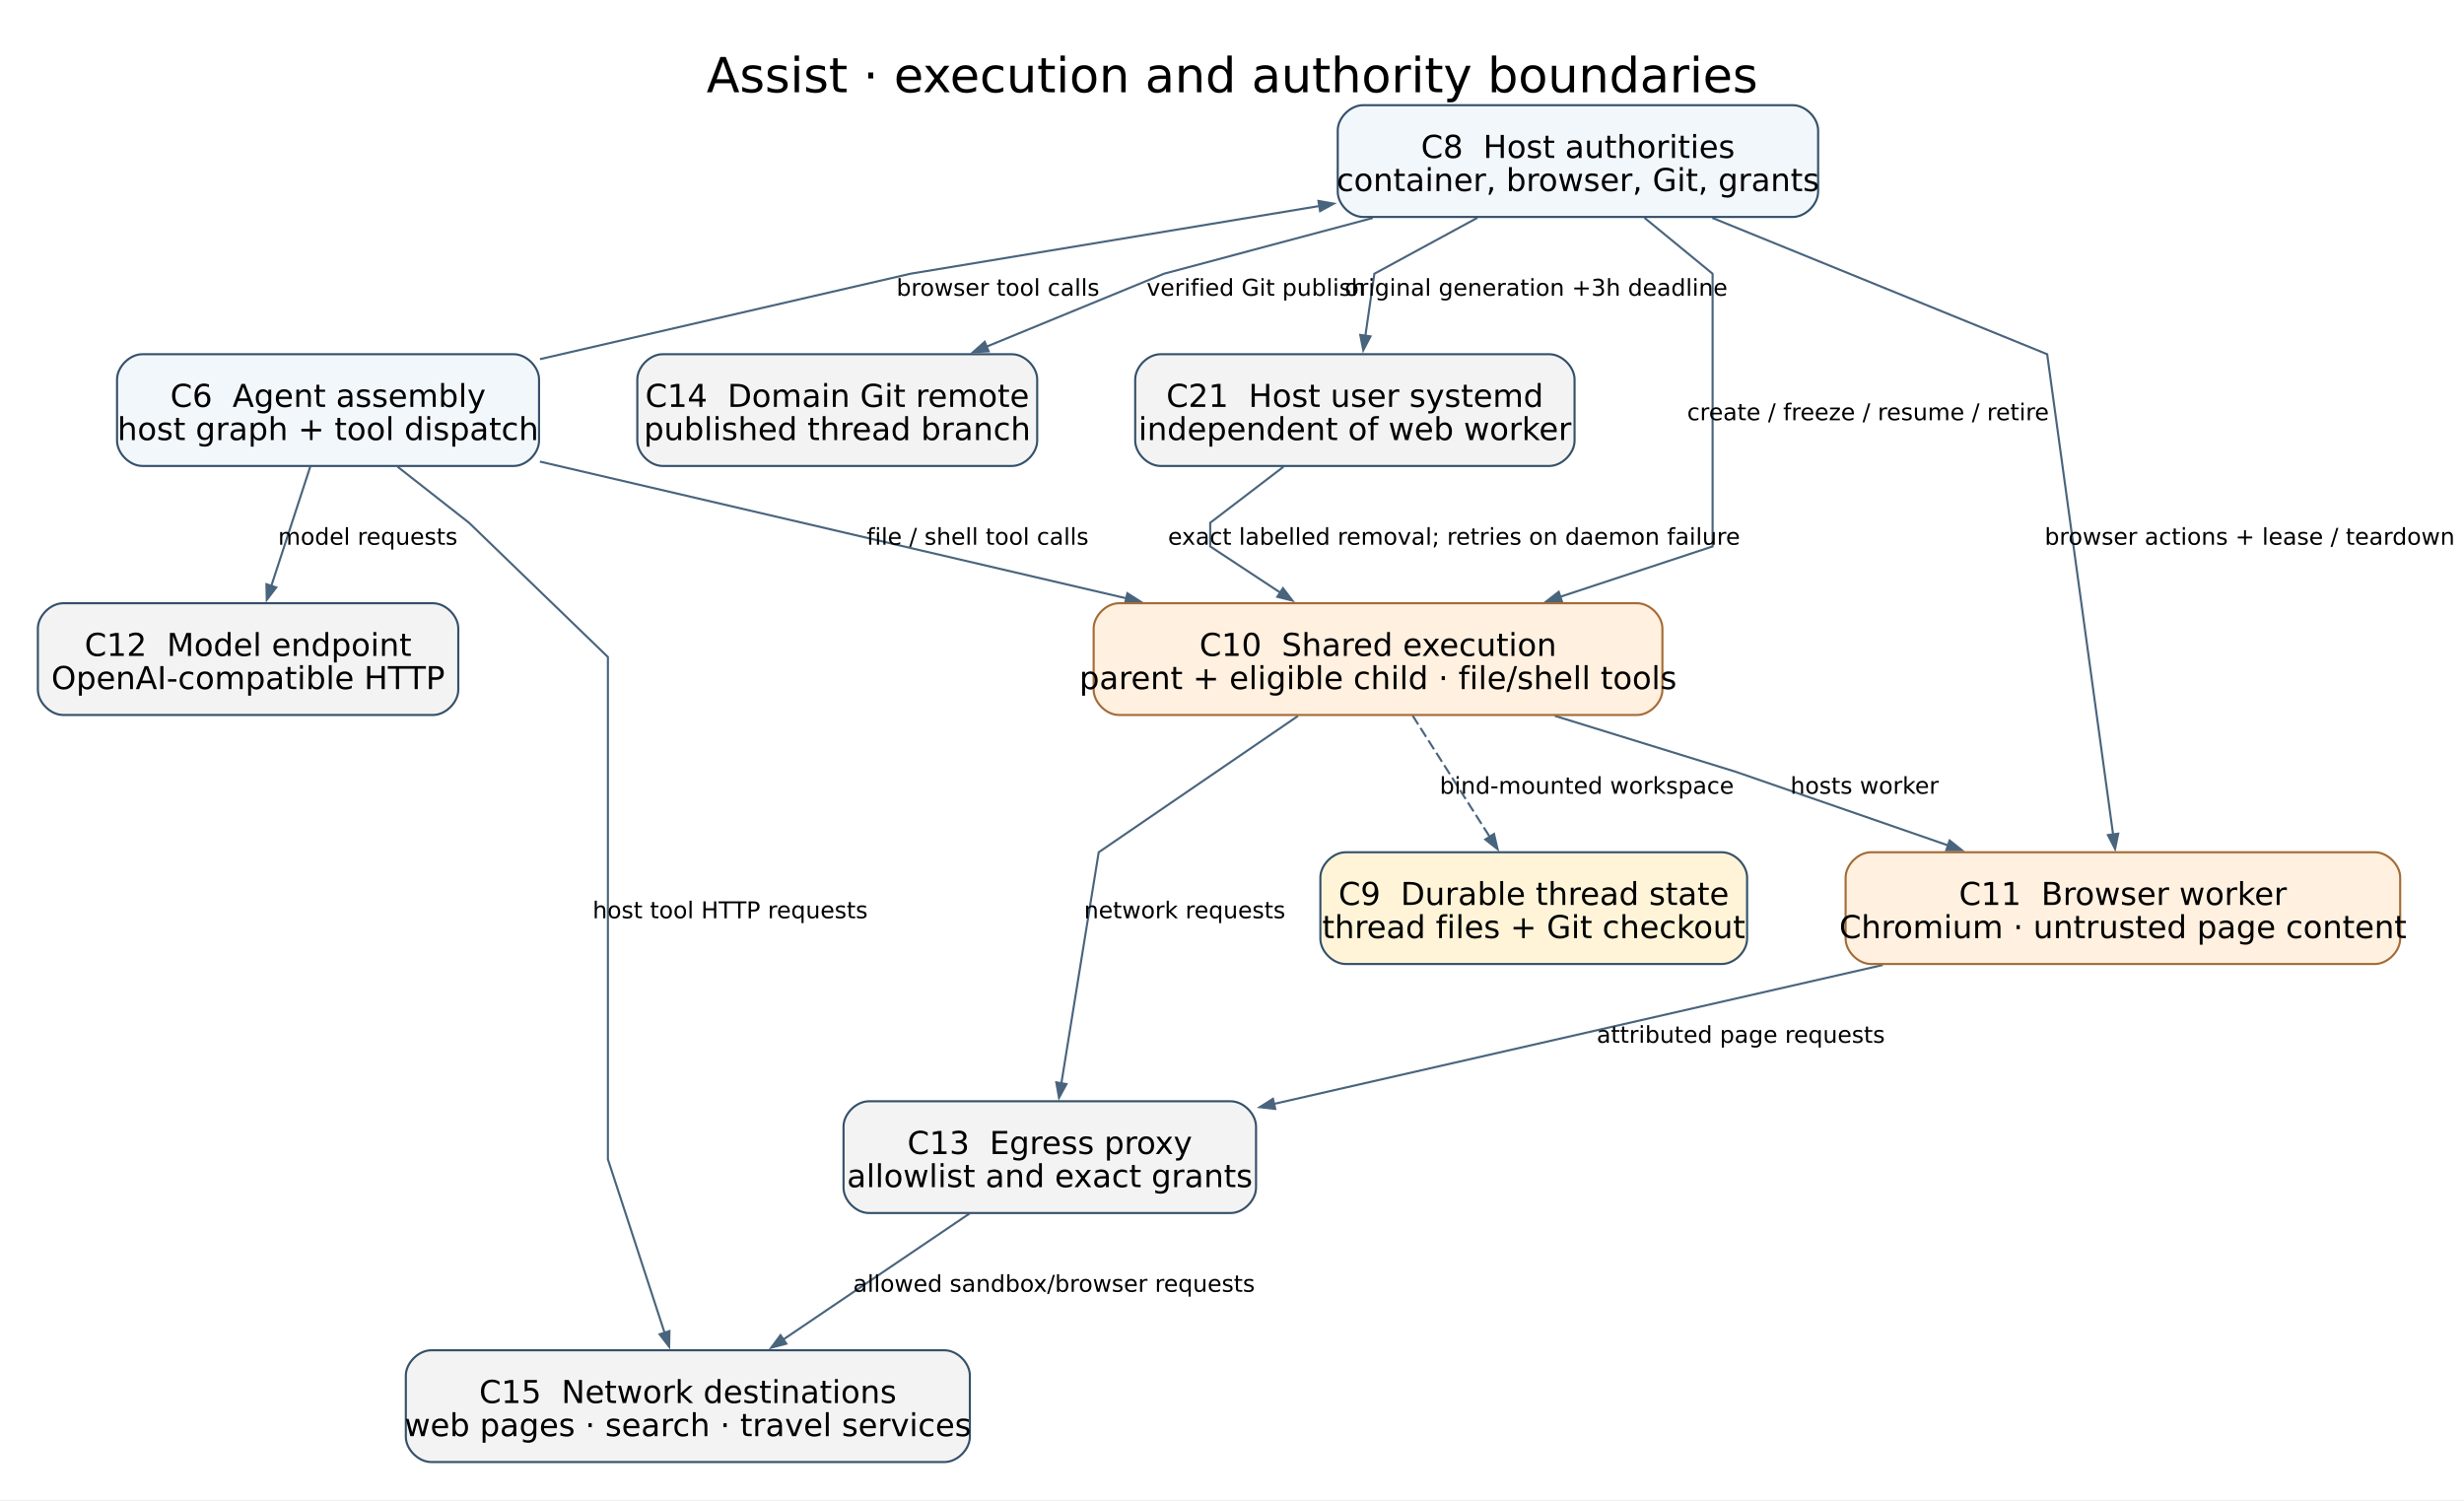
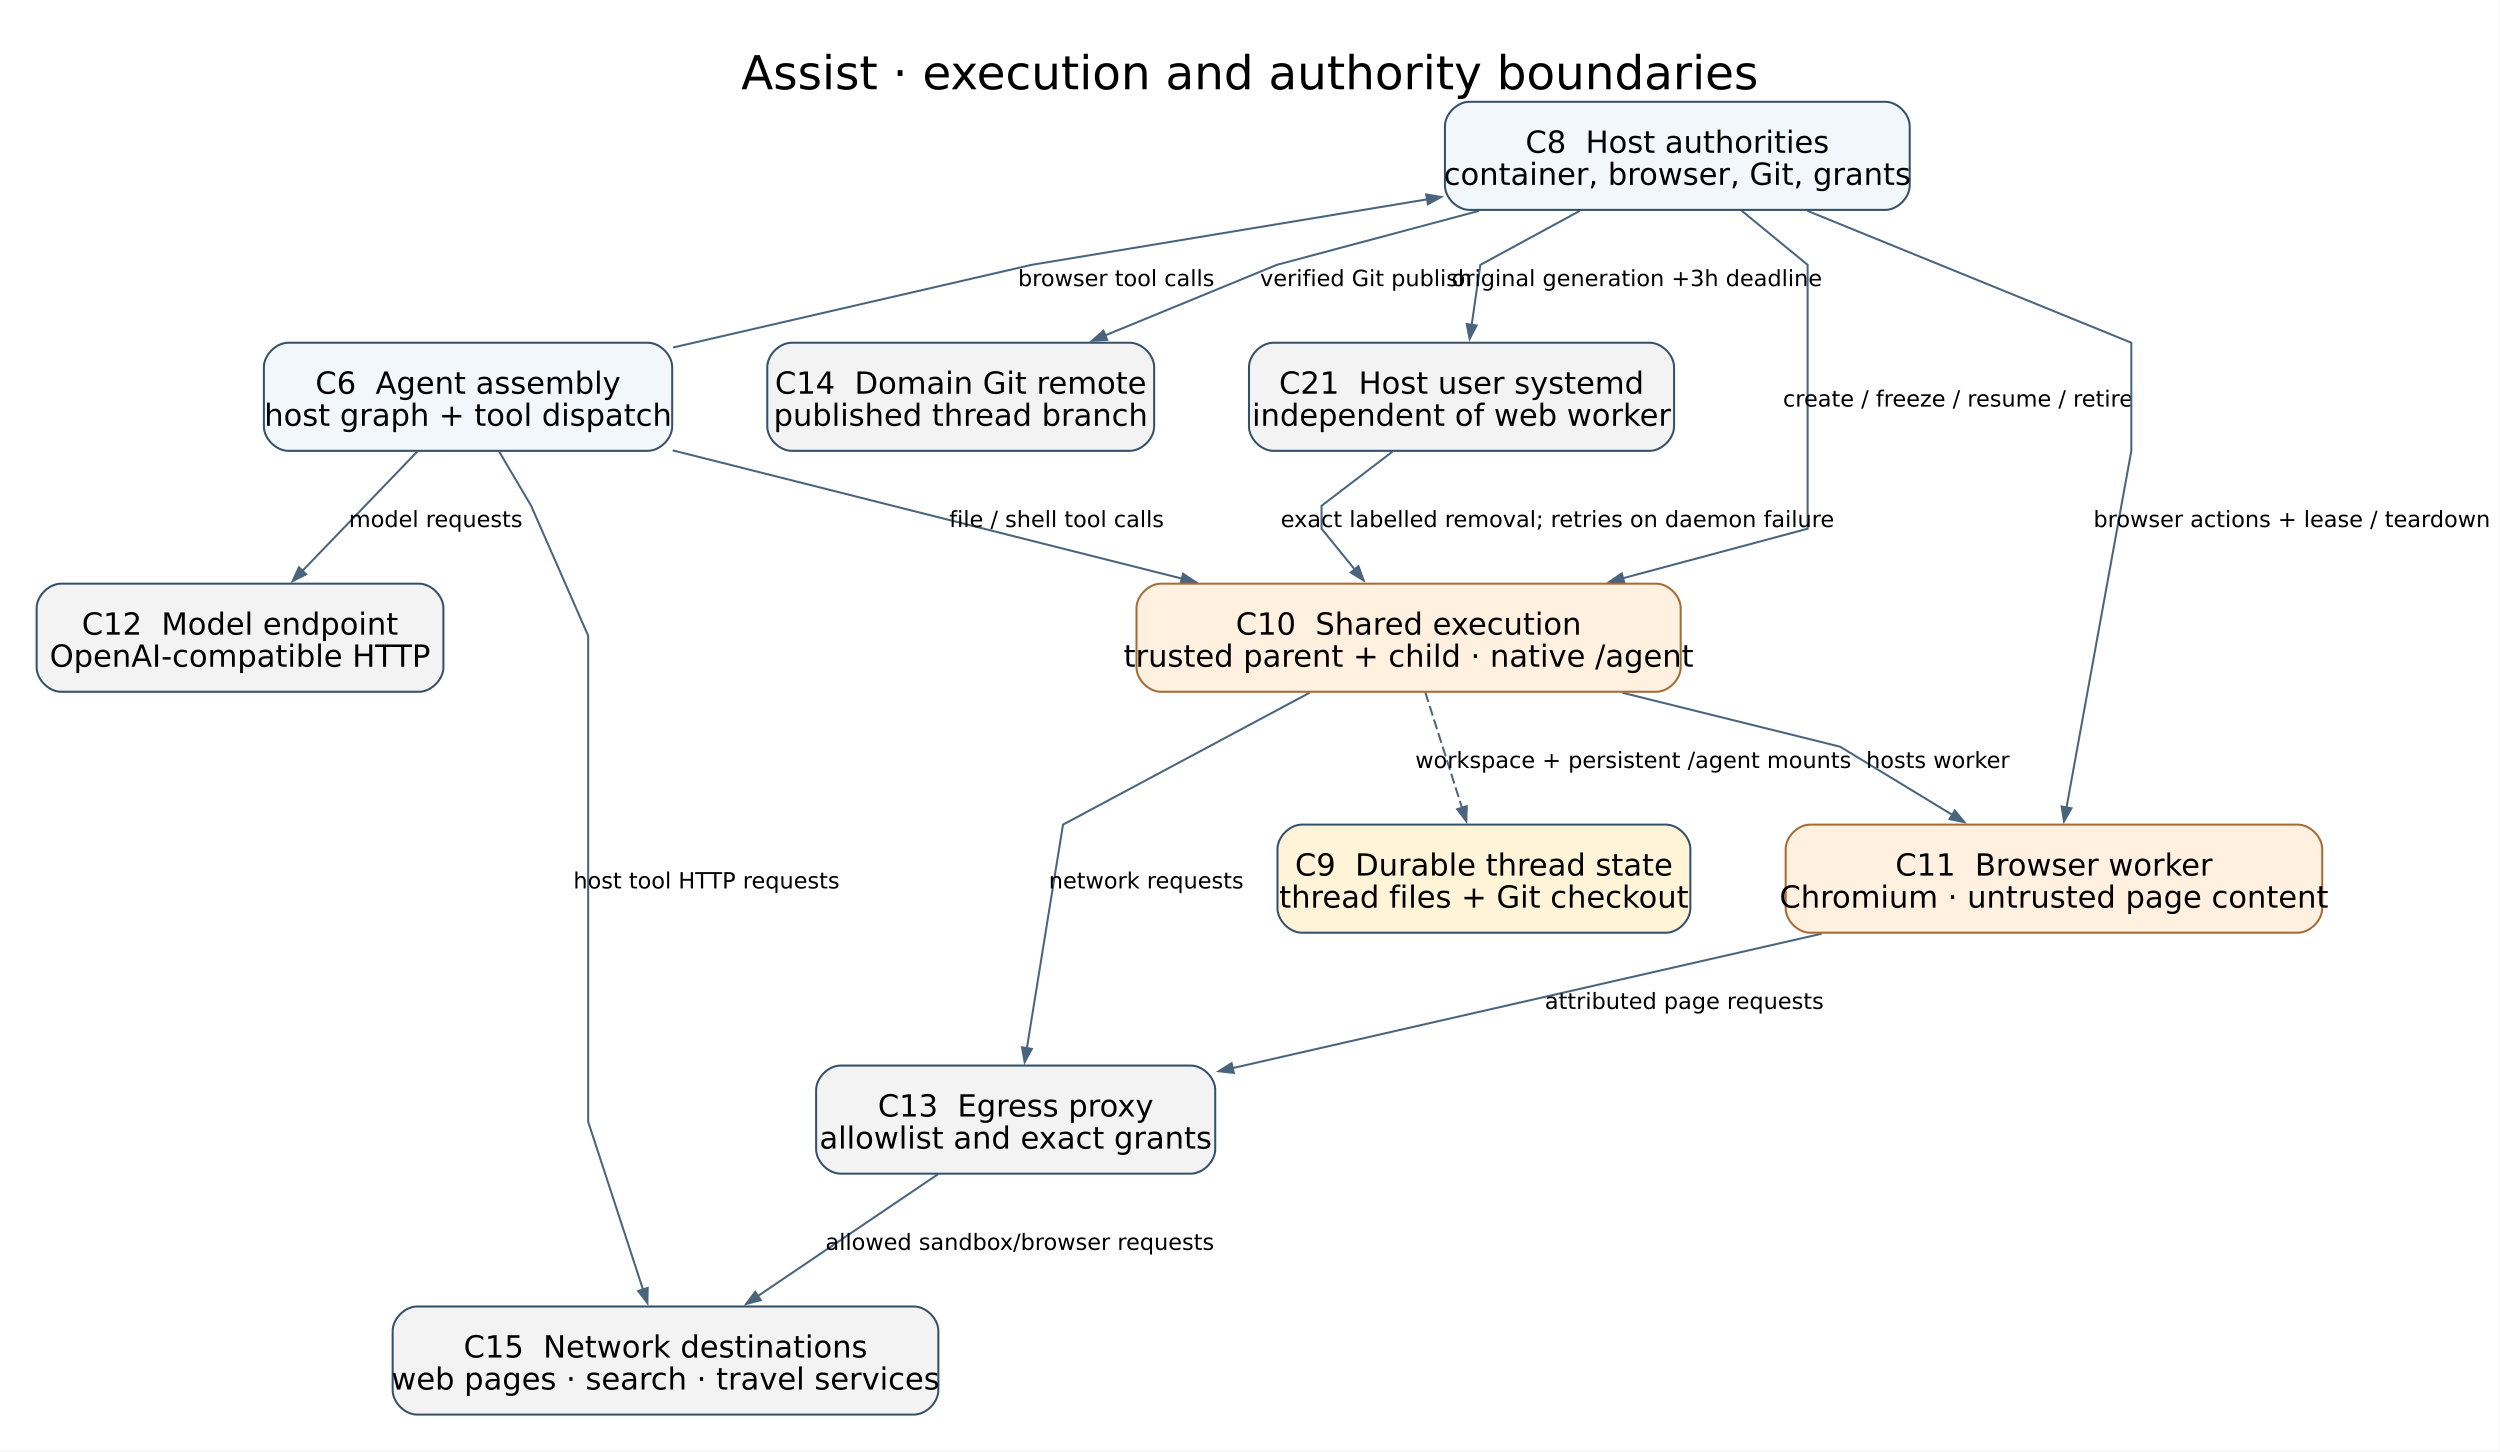
- <svg xmlns="http://www.w3.org/2000/svg" width="1171pt" height="713pt" viewBox="0.00 0.00 1171.00 713.00">
+ <svg xmlns="http://www.w3.org/2000/svg" width="1228pt" height="713pt" viewBox="0.00 0.00 1228.00 713.00">
  <g id="graph0" class="graph" transform="scale(1 1) rotate(0) translate(18 694.85)">
-     <polygon fill="white" stroke="none" points="-18,18 -18,-694.85 1153.17,-694.85 1153.17,18 -18,18" />
-     <text xml:space="preserve" text-anchor="middle" x="567.59" y="-651" font-family="DejaVu Sans" font-size="23.00">Assist · execution and authority boundaries</text>
+     <polygon fill="white" stroke="none" points="-18,18 -18,-694.85 1209.76,-694.85 1209.76,18 -18,18" />
+     <text xml:space="preserve" text-anchor="middle" x="595.88" y="-651" font-family="DejaVu Sans" font-size="23.00">Assist · execution and authority boundaries</text>
    <g id="edge2" class="edge">
-       <path fill="none" stroke="#49647d" d="M238.6,-524.16C317.73,-542.41 414.65,-564.75 414.65,-564.75 414.65,-564.75 519.82,-582.17 609.06,-596.95" />
-       <polygon fill="#49647d" stroke="#49647d" points="608.57,-599.35 615.87,-598.08 609.37,-594.52 608.57,-599.35" />
-       <text xml:space="preserve" text-anchor="middle" x="456.27" y="-554.3" font-family="DejaVu Sans" font-size="11.00">browser tool calls</text>
+       <path fill="none" stroke="#49647d" d="M312.6,-524.16C391.73,-542.41 488.65,-564.75 488.65,-564.75 488.65,-564.75 593.82,-582.17 683.06,-596.95" />
+       <polygon fill="#49647d" stroke="#49647d" points="682.57,-599.35 689.87,-598.08 683.37,-594.52 682.57,-599.35" />
+       <text xml:space="preserve" text-anchor="middle" x="530.27" y="-554.3" font-family="DejaVu Sans" font-size="11.00">browser tool calls</text>
    </g>
    <g id="edge1" class="edge">
-       <path fill="none" stroke="#49647d" d="M238.58,-475.47C319.11,-456.7 432.24,-430.32 517.37,-410.47" />
-       <polygon fill="#49647d" stroke="#49647d" points="517.78,-412.89 524.04,-408.91 516.67,-408.12 517.78,-412.89" />
-       <text xml:space="preserve" text-anchor="middle" x="446.61" y="-435.95" font-family="DejaVu Sans" font-size="11.00">file / shell tool calls</text>
+       <path fill="none" stroke="#49647d" d="M312.43,-473.63C386.19,-455.06 486.36,-429.83 562.55,-410.64" />
+       <polygon fill="#49647d" stroke="#49647d" points="563.12,-413.03 569.31,-408.94 561.92,-408.27 563.12,-413.03" />
+       <text xml:space="preserve" text-anchor="middle" x="501" y="-435.95" font-family="DejaVu Sans" font-size="11.00">file / shell tool calls</text>
    </g>
    <g id="edge3" class="edge">
-       <path fill="none" stroke="#49647d" d="M129.47,-473.13C124.01,-456.41 116.84,-434.46 110.93,-416.36" />
-       <polygon fill="#49647d" stroke="#49647d" points="113.28,-415.68 108.78,-409.79 108.62,-417.2 113.28,-415.68" />
-       <text xml:space="preserve" text-anchor="middle" x="156.79" y="-435.95" font-family="DejaVu Sans" font-size="11.00">model requests</text>
+       <path fill="none" stroke="#49647d" d="M187.04,-473.13C170.37,-455.81 148.29,-432.87 130.53,-414.42" />
+       <polygon fill="#49647d" stroke="#49647d" points="132.36,-412.78 125.74,-409.44 128.83,-416.18 132.36,-412.78" />
+       <text xml:space="preserve" text-anchor="middle" x="196.01" y="-435.95" font-family="DejaVu Sans" font-size="11.00">model requests</text>
    </g>
    <g id="edge4" class="edge">
-       <path fill="none" stroke="#49647d" d="M171.01,-472.98C187.89,-459.74 204.9,-446.4 204.9,-446.4 204.9,-446.4 270.9,-382.6 270.9,-382.6 270.9,-382.6 270.9,-382.6 270.9,-143.9 270.9,-143.9 286.65,-95.69 297.87,-61.34" />
+       <path fill="none" stroke="#49647d" d="M227.22,-472.98C235.03,-459.74 242.9,-446.4 242.9,-446.4 242.9,-446.4 270.9,-382.6 270.9,-382.6 270.9,-382.6 270.9,-382.6 270.9,-143.9 270.9,-143.9 286.65,-95.69 297.87,-61.34" />
      <polygon fill="#49647d" stroke="#49647d" points="300.15,-62.23 300,-54.81 295.49,-60.7 300.15,-62.23" />
      <text xml:space="preserve" text-anchor="middle" x="329.02" y="-258.43" font-family="DejaVu Sans" font-size="11.00">host tool HTTP requests</text>
    </g>
    <g id="edge5" class="edge">
-       <path fill="none" stroke="#49647d" d="M763.53,-591.33C779.65,-578.09 795.9,-564.75 795.9,-564.75 795.9,-564.75 795.9,-435.15 795.9,-435.15 795.9,-435.15 760.71,-423.52 723.44,-411.2" />
-       <polygon fill="#49647d" stroke="#49647d" points="724.32,-408.91 716.91,-409.04 722.78,-413.57 724.32,-408.91" />
-       <text xml:space="preserve" text-anchor="middle" x="869.77" y="-495.13" font-family="DejaVu Sans" font-size="11.00">create / freeze / resume / retire</text>
+       <path fill="none" stroke="#49647d" d="M837.53,-591.33C853.65,-578.09 869.9,-564.75 869.9,-564.75 869.9,-564.75 869.9,-435.15 869.9,-435.15 869.9,-435.15 825.6,-423.27 779.12,-410.81" />
+       <polygon fill="#49647d" stroke="#49647d" points="779.9,-408.48 772.5,-409.04 778.63,-413.22 779.9,-408.48" />
+       <text xml:space="preserve" text-anchor="middle" x="943.77" y="-495.13" font-family="DejaVu Sans" font-size="11.00">create / freeze / resume / retire</text>
    </g>
    <g id="edge8" class="edge">
-       <path fill="none" stroke="#49647d" d="M795.8,-591.28C861.7,-564.45 954.9,-526.5 954.9,-526.5 954.9,-526.5 976.53,-368.93 986.26,-298.07" />
-       <polygon fill="#49647d" stroke="#49647d" points="988.65,-298.64 987.18,-291.37 983.8,-297.97 988.65,-298.64" />
-       <text xml:space="preserve" text-anchor="middle" x="1051.17" y="-435.95" font-family="DejaVu Sans" font-size="11.00">browser actions + lease / teardown</text>
+       <path fill="none" stroke="#49647d" d="M869.8,-591.28C935.7,-564.45 1028.9,-526.5 1028.9,-526.5 1028.9,-526.5 1028.9,-473.4 1028.9,-473.4 1028.9,-473.4 1007.83,-357.43 997.07,-298.2" />
+       <polygon fill="#49647d" stroke="#49647d" points="999.49,-297.83 995.83,-291.39 994.67,-298.71 999.49,-297.83" />
+       <text xml:space="preserve" text-anchor="middle" x="1107.76" y="-435.95" font-family="DejaVu Sans" font-size="11.00">browser actions + lease / teardown</text>
    </g>
    <g id="edge9" class="edge">
-       <path fill="none" stroke="#49647d" d="M634.39,-591.26C584.92,-578.04 535.15,-564.75 535.15,-564.75 535.15,-564.75 491.8,-546.93 450.91,-530.13" />
-       <polygon fill="#49647d" stroke="#49647d" points="451.85,-527.87 444.45,-527.48 449.99,-532.4 451.85,-527.87" />
-       <text xml:space="preserve" text-anchor="middle" x="579.02" y="-554.3" font-family="DejaVu Sans" font-size="11.00">verified Git publish</text>
+       <path fill="none" stroke="#49647d" d="M708.39,-591.26C658.92,-578.04 609.15,-564.75 609.15,-564.75 609.15,-564.75 565.8,-546.93 524.91,-530.13" />
+       <polygon fill="#49647d" stroke="#49647d" points="525.85,-527.87 518.45,-527.48 523.99,-532.4 525.85,-527.87" />
+       <text xml:space="preserve" text-anchor="middle" x="653.02" y="-554.3" font-family="DejaVu Sans" font-size="11.00">verified Git publish</text>
    </g>
    <g id="edge6" class="edge">
-       <path fill="none" stroke="#49647d" d="M684.09,-591.33C659.72,-578.09 635.15,-564.75 635.15,-564.75 635.15,-564.75 633.07,-550.38 630.88,-535.28" />
-       <polygon fill="#49647d" stroke="#49647d" points="633.31,-534.97 629.88,-528.4 628.46,-535.68 633.31,-534.97" />
-       <text xml:space="preserve" text-anchor="middle" x="712.02" y="-554.3" font-family="DejaVu Sans" font-size="11.00">original generation +3h deadline</text>
+       <path fill="none" stroke="#49647d" d="M758.09,-591.33C733.72,-578.09 709.15,-564.75 709.15,-564.75 709.15,-564.75 707.07,-550.38 704.88,-535.28" />
+       <polygon fill="#49647d" stroke="#49647d" points="707.31,-534.97 703.88,-528.4 702.46,-535.68 707.31,-534.97" />
+       <text xml:space="preserve" text-anchor="middle" x="786.02" y="-554.3" font-family="DejaVu Sans" font-size="11.00">original generation +3h deadline</text>
    </g>
    <g id="edge14" class="edge">
-       <path fill="none" stroke="#49647d" stroke-dasharray="5,2" d="M653.32,-354.78C664.15,-337.76 678.42,-315.32 690.05,-297.04" />
-       <polygon fill="#49647d" stroke="#49647d" points="692.02,-298.5 693.71,-291.28 687.89,-295.87 692.02,-298.5" />
-       <text xml:space="preserve" text-anchor="middle" x="736.12" y="-317.6" font-family="DejaVu Sans" font-size="11.00">bind-mounted workspace</text>
+       <path fill="none" stroke="#49647d" stroke-dasharray="5,2" d="M682.11,-354.78C687.43,-338.06 694.41,-316.11 700.16,-298.01" />
+       <polygon fill="#49647d" stroke="#49647d" points="702.47,-298.86 702.25,-291.44 697.8,-297.37 702.47,-298.86" />
+       <text xml:space="preserve" text-anchor="middle" x="784.26" y="-317.6" font-family="DejaVu Sans" font-size="11.00">workspace + persistent /agent mounts</text>
    </g>
    <g id="edge10" class="edge">
-       <path fill="none" stroke="#49647d" d="M720.9,-354.63C763.73,-341.39 806.9,-328.05 806.9,-328.05 806.9,-328.05 859.17,-309.92 908,-293" />
-       <polygon fill="#49647d" stroke="#49647d" points="908.55,-295.4 914.36,-290.79 906.95,-290.77 908.55,-295.4" />
-       <text xml:space="preserve" text-anchor="middle" x="868.12" y="-317.6" font-family="DejaVu Sans" font-size="11.00">hosts worker</text>
+       <path fill="none" stroke="#49647d" d="M778.97,-354.56C832.28,-341.34 885.9,-328.05 885.9,-328.05 885.9,-328.05 913.9,-311.04 940.98,-294.59" />
+       <polygon fill="#49647d" stroke="#49647d" points="942.19,-296.71 946.9,-290.99 939.64,-292.53 942.19,-296.71" />
+       <text xml:space="preserve" text-anchor="middle" x="933.88" y="-317.6" font-family="DejaVu Sans" font-size="11.00">hosts worker</text>
    </g>
    <g id="edge11" class="edge">
-       <path fill="none" stroke="#49647d" d="M598.86,-354.58C559.63,-327.75 504.15,-289.8 504.15,-289.8 504.15,-289.8 493.25,-222.32 486.37,-179.77" />
+       <path fill="none" stroke="#49647d" d="M625.26,-354.58C575.1,-327.75 504.15,-289.8 504.15,-289.8 504.15,-289.8 493.25,-222.32 486.37,-179.77" />
      <polygon fill="#49647d" stroke="#49647d" points="488.83,-179.64 485.3,-173.12 484,-180.42 488.83,-179.64" />
      <text xml:space="preserve" text-anchor="middle" x="545.02" y="-258.43" font-family="DejaVu Sans" font-size="11.00">network requests</text>
    </g>
    <g id="edge12" class="edge">
      <path fill="none" stroke="#49647d" d="M876.76,-236.21C790.15,-216.45 671.94,-189.48 587.29,-170.17" />
      <polygon fill="#49647d" stroke="#49647d" points="588.05,-167.83 580.68,-168.66 586.96,-172.61 588.05,-167.83" />
      <text xml:space="preserve" text-anchor="middle" x="809.32" y="-199.25" font-family="DejaVu Sans" font-size="11.00">attributed page requests</text>
    </g>
    <g id="edge13" class="edge">
      <path fill="none" stroke="#49647d" d="M442.73,-118.08C416.54,-100.37 381.68,-76.78 354.11,-58.13" />
      <polygon fill="#49647d" stroke="#49647d" points="355.69,-56.24 348.52,-54.35 352.94,-60.3 355.69,-56.24" />
      <text xml:space="preserve" text-anchor="middle" x="482.93" y="-80.9" font-family="DejaVu Sans" font-size="11.00">allowed sandbox/browser requests</text>
    </g>
    <g id="edge7" class="edge">
-       <path fill="none" stroke="#49647d" d="M591.93,-472.98C574.61,-459.74 557.15,-446.4 557.15,-446.4 557.15,-446.4 557.15,-435.15 557.15,-435.15 557.15,-435.15 572.93,-424.75 590.45,-413.2" />
-       <polygon fill="#49647d" stroke="#49647d" points="591.73,-415.3 596.23,-409.4 589.04,-411.21 591.73,-415.3" />
-       <text xml:space="preserve" text-anchor="middle" x="673.02" y="-435.95" font-family="DejaVu Sans" font-size="11.00">exact labelled removal; retries on daemon failure</text>
+       <path fill="none" stroke="#49647d" d="M665.93,-472.98C648.61,-459.74 631.15,-446.4 631.15,-446.4 631.15,-446.4 631.15,-435.15 631.15,-435.15 631.15,-435.15 638.74,-425.83 647.52,-415.03" />
+       <polygon fill="#49647d" stroke="#49647d" points="649.3,-416.72 651.82,-409.74 645.5,-413.63 649.3,-416.72" />
+       <text xml:space="preserve" text-anchor="middle" x="747.02" y="-435.95" font-family="DejaVu Sans" font-size="11.00">exact labelled removal; retries on daemon failure</text>
    </g>
    <g id="node1" class="node">
-       <path fill="#f2f7fc" stroke="#34506a" d="M226.18,-526.5C226.18,-526.5 49.62,-526.5 49.62,-526.5 43.62,-526.5 37.62,-520.5 37.62,-514.5 37.62,-514.5 37.62,-485.4 37.62,-485.4 37.62,-479.4 43.62,-473.4 49.62,-473.4 49.62,-473.4 226.18,-473.4 226.18,-473.4 232.18,-473.4 238.18,-479.4 238.18,-485.4 238.18,-485.4 238.18,-514.5 238.18,-514.5 238.18,-520.5 232.18,-526.5 226.18,-526.5" />
-       <text xml:space="preserve" text-anchor="middle" x="137.9" y="-501.45" font-family="DejaVu Sans" font-size="15.00">C6  Agent assembly</text>
-       <text xml:space="preserve" text-anchor="middle" x="137.9" y="-485.7" font-family="DejaVu Sans" font-size="15.00">host graph + tool dispatch</text>
+       <path fill="#f2f7fc" stroke="#34506a" d="M300.18,-526.5C300.18,-526.5 123.62,-526.5 123.62,-526.5 117.62,-526.5 111.62,-520.5 111.62,-514.5 111.62,-514.5 111.62,-485.4 111.62,-485.4 111.62,-479.4 117.62,-473.4 123.62,-473.4 123.62,-473.4 300.18,-473.4 300.18,-473.4 306.18,-473.4 312.18,-479.4 312.18,-485.4 312.18,-485.4 312.18,-514.5 312.18,-514.5 312.18,-520.5 306.18,-526.5 300.18,-526.5" />
+       <text xml:space="preserve" text-anchor="middle" x="211.9" y="-501.45" font-family="DejaVu Sans" font-size="15.00">C6  Agent assembly</text>
+       <text xml:space="preserve" text-anchor="middle" x="211.9" y="-485.7" font-family="DejaVu Sans" font-size="15.00">host graph + tool dispatch</text>
    </g>
    <g id="node2" class="node">
-       <path fill="#f2f7fc" stroke="#34506a" d="M834.05,-644.85C834.05,-644.85 629.75,-644.85 629.75,-644.85 623.75,-644.85 617.75,-638.85 617.75,-632.85 617.75,-632.85 617.75,-603.75 617.75,-603.75 617.75,-597.75 623.75,-591.75 629.75,-591.75 629.75,-591.75 834.05,-591.75 834.05,-591.75 840.05,-591.75 846.05,-597.75 846.05,-603.75 846.05,-603.75 846.05,-632.85 846.05,-632.85 846.05,-638.85 840.05,-644.85 834.05,-644.85" />
-       <text xml:space="preserve" text-anchor="middle" x="731.9" y="-619.8" font-family="DejaVu Sans" font-size="15.00">C8  Host authorities</text>
-       <text xml:space="preserve" text-anchor="middle" x="731.9" y="-604.05" font-family="DejaVu Sans" font-size="15.00">container, browser, Git, grants</text>
+       <path fill="#f2f7fc" stroke="#34506a" d="M908.05,-644.85C908.05,-644.85 703.75,-644.85 703.75,-644.85 697.75,-644.85 691.75,-638.85 691.75,-632.85 691.75,-632.85 691.75,-603.75 691.75,-603.75 691.75,-597.75 697.75,-591.75 703.75,-591.75 703.75,-591.75 908.05,-591.75 908.05,-591.75 914.05,-591.75 920.05,-597.75 920.05,-603.75 920.05,-603.75 920.05,-632.85 920.05,-632.85 920.05,-638.85 914.05,-644.85 908.05,-644.85" />
+       <text xml:space="preserve" text-anchor="middle" x="805.9" y="-619.8" font-family="DejaVu Sans" font-size="15.00">C8  Host authorities</text>
+       <text xml:space="preserve" text-anchor="middle" x="805.9" y="-604.05" font-family="DejaVu Sans" font-size="15.00">container, browser, Git, grants</text>
    </g>
    <g id="node3" class="node">
      <path fill="#fff4d7" stroke="#34506a" d="M800.3,-289.8C800.3,-289.8 621.5,-289.8 621.5,-289.8 615.5,-289.8 609.5,-283.8 609.5,-277.8 609.5,-277.8 609.5,-248.7 609.5,-248.7 609.5,-242.7 615.5,-236.7 621.5,-236.7 621.5,-236.7 800.3,-236.7 800.3,-236.7 806.3,-236.7 812.3,-242.7 812.3,-248.7 812.3,-248.7 812.3,-277.8 812.3,-277.8 812.3,-283.8 806.3,-289.8 800.3,-289.8" />
      <text xml:space="preserve" text-anchor="middle" x="710.9" y="-264.75" font-family="DejaVu Sans" font-size="15.00">C9  Durable thread state</text>
      <text xml:space="preserve" text-anchor="middle" x="710.9" y="-249" font-family="DejaVu Sans" font-size="15.00">thread files + Git checkout</text>
    </g>
    <g id="node4" class="node">
-       <path fill="#fff0df" stroke="#a46b36" d="M760.05,-408.15C760.05,-408.15 513.75,-408.15 513.75,-408.15 507.75,-408.15 501.75,-402.15 501.75,-396.15 501.75,-396.15 501.75,-367.05 501.75,-367.05 501.75,-361.05 507.75,-355.05 513.75,-355.05 513.75,-355.05 760.05,-355.05 760.05,-355.05 766.05,-355.05 772.05,-361.05 772.05,-367.05 772.05,-367.05 772.05,-396.15 772.05,-396.15 772.05,-402.15 766.05,-408.15 760.05,-408.15" />
-       <text xml:space="preserve" text-anchor="middle" x="636.9" y="-383.1" font-family="DejaVu Sans" font-size="15.00">C10  Shared execution</text>
-       <text xml:space="preserve" text-anchor="middle" x="636.9" y="-367.35" font-family="DejaVu Sans" font-size="15.00">parent + eligible child · file/shell tools</text>
+       <path fill="#fff0df" stroke="#a46b36" d="M795.55,-408.15C795.55,-408.15 552.25,-408.15 552.25,-408.15 546.25,-408.15 540.25,-402.15 540.25,-396.15 540.25,-396.15 540.25,-367.05 540.25,-367.05 540.25,-361.05 546.25,-355.05 552.25,-355.05 552.25,-355.05 795.55,-355.05 795.55,-355.05 801.55,-355.05 807.55,-361.05 807.55,-367.05 807.55,-367.05 807.55,-396.15 807.55,-396.15 807.55,-402.15 801.55,-408.15 795.55,-408.15" />
+       <text xml:space="preserve" text-anchor="middle" x="673.9" y="-383.1" font-family="DejaVu Sans" font-size="15.00">C10  Shared execution</text>
+       <text xml:space="preserve" text-anchor="middle" x="673.9" y="-367.35" font-family="DejaVu Sans" font-size="15.00">trusted parent + child · native /agent</text>
    </g>
    <g id="node5" class="node">
      <path fill="#fff0df" stroke="#a46b36" d="M1110.67,-289.8C1110.67,-289.8 871.12,-289.8 871.12,-289.8 865.12,-289.8 859.12,-283.8 859.12,-277.8 859.12,-277.8 859.12,-248.7 859.12,-248.7 859.12,-242.7 865.12,-236.7 871.12,-236.7 871.12,-236.7 1110.67,-236.7 1110.67,-236.7 1116.67,-236.7 1122.67,-242.7 1122.67,-248.7 1122.67,-248.7 1122.67,-277.8 1122.67,-277.8 1122.67,-283.8 1116.67,-289.8 1110.67,-289.8" />
      <text xml:space="preserve" text-anchor="middle" x="990.9" y="-264.75" font-family="DejaVu Sans" font-size="15.00">C11  Browser worker</text>
      <text xml:space="preserve" text-anchor="middle" x="990.9" y="-249" font-family="DejaVu Sans" font-size="15.00">Chromium · untrusted page content</text>
    </g>
    <g id="node6" class="node">
      <path fill="#f3f3f3" stroke="#34506a" d="M187.8,-408.15C187.8,-408.15 12,-408.15 12,-408.15 6,-408.15 0,-402.15 0,-396.15 0,-396.15 0,-367.05 0,-367.05 0,-361.05 6,-355.05 12,-355.05 12,-355.05 187.8,-355.05 187.8,-355.05 193.8,-355.05 199.8,-361.05 199.8,-367.05 199.8,-367.05 199.8,-396.15 199.8,-396.15 199.8,-402.15 193.8,-408.15 187.8,-408.15" />
      <text xml:space="preserve" text-anchor="middle" x="99.9" y="-383.1" font-family="DejaVu Sans" font-size="15.00">C12  Model endpoint</text>
      <text xml:space="preserve" text-anchor="middle" x="99.9" y="-367.35" font-family="DejaVu Sans" font-size="15.00">OpenAI-compatible HTTP</text>
    </g>
    <g id="node7" class="node">
      <path fill="#f3f3f3" stroke="#34506a" d="M566.92,-171.45C566.92,-171.45 394.88,-171.45 394.88,-171.45 388.88,-171.45 382.88,-165.45 382.88,-159.45 382.88,-159.45 382.88,-130.35 382.88,-130.35 382.88,-124.35 388.88,-118.35 394.88,-118.35 394.88,-118.35 566.92,-118.35 566.92,-118.35 572.92,-118.35 578.92,-124.35 578.92,-130.35 578.92,-130.35 578.92,-159.45 578.92,-159.45 578.92,-165.45 572.92,-171.45 566.92,-171.45" />
      <text xml:space="preserve" text-anchor="middle" x="480.9" y="-146.4" font-family="DejaVu Sans" font-size="15.00">C13  Egress proxy</text>
      <text xml:space="preserve" text-anchor="middle" x="480.9" y="-130.65" font-family="DejaVu Sans" font-size="15.00">allowlist and exact grants</text>
    </g>
    <g id="node8" class="node">
-       <path fill="#f3f3f3" stroke="#34506a" d="M462.92,-526.5C462.92,-526.5 296.88,-526.5 296.88,-526.5 290.88,-526.5 284.88,-520.5 284.88,-514.5 284.88,-514.5 284.88,-485.4 284.88,-485.4 284.88,-479.4 290.88,-473.4 296.88,-473.4 296.88,-473.4 462.92,-473.4 462.92,-473.4 468.92,-473.4 474.92,-479.4 474.92,-485.4 474.92,-485.4 474.92,-514.5 474.92,-514.5 474.92,-520.5 468.92,-526.5 462.92,-526.5" />
-       <text xml:space="preserve" text-anchor="middle" x="379.9" y="-501.45" font-family="DejaVu Sans" font-size="15.00">C14  Domain Git remote</text>
-       <text xml:space="preserve" text-anchor="middle" x="379.9" y="-485.7" font-family="DejaVu Sans" font-size="15.00">published thread branch</text>
+       <path fill="#f3f3f3" stroke="#34506a" d="M536.92,-526.5C536.92,-526.5 370.88,-526.5 370.88,-526.5 364.88,-526.5 358.88,-520.5 358.88,-514.5 358.88,-514.5 358.88,-485.4 358.88,-485.4 358.88,-479.4 364.88,-473.4 370.88,-473.4 370.88,-473.4 536.92,-473.4 536.92,-473.4 542.92,-473.4 548.92,-479.4 548.92,-485.4 548.92,-485.4 548.92,-514.5 548.92,-514.5 548.92,-520.5 542.92,-526.5 536.92,-526.5" />
+       <text xml:space="preserve" text-anchor="middle" x="453.9" y="-501.45" font-family="DejaVu Sans" font-size="15.00">C14  Domain Git remote</text>
+       <text xml:space="preserve" text-anchor="middle" x="453.9" y="-485.7" font-family="DejaVu Sans" font-size="15.00">published thread branch</text>
    </g>
    <g id="node9" class="node">
      <path fill="#f3f3f3" stroke="#34506a" d="M430.92,-53.1C430.92,-53.1 186.88,-53.1 186.88,-53.1 180.88,-53.1 174.87,-47.1 174.87,-41.1 174.87,-41.1 174.87,-12 174.87,-12 174.87,-6 180.87,0 186.87,0 186.87,0 430.92,0 430.92,0 436.92,0 442.92,-6 442.92,-12 442.92,-12 442.92,-41.1 442.92,-41.1 442.92,-47.1 436.92,-53.1 430.92,-53.1" />
      <text xml:space="preserve" text-anchor="middle" x="308.9" y="-28.05" font-family="DejaVu Sans" font-size="15.00">C15  Network destinations</text>
      <text xml:space="preserve" text-anchor="middle" x="308.9" y="-12.3" font-family="DejaVu Sans" font-size="15.00">web pages · search · travel services</text>
    </g>
    <g id="node10" class="node">
-       <path fill="#f3f3f3" stroke="#34506a" d="M718.3,-526.5C718.3,-526.5 533.5,-526.5 533.5,-526.5 527.5,-526.5 521.5,-520.5 521.5,-514.5 521.5,-514.5 521.5,-485.4 521.5,-485.4 521.5,-479.4 527.5,-473.4 533.5,-473.4 533.5,-473.4 718.3,-473.4 718.3,-473.4 724.3,-473.4 730.3,-479.4 730.3,-485.4 730.3,-485.4 730.3,-514.5 730.3,-514.5 730.3,-520.5 724.3,-526.5 718.3,-526.5" />
-       <text xml:space="preserve" text-anchor="middle" x="625.9" y="-501.45" font-family="DejaVu Sans" font-size="15.00">C21  Host user systemd</text>
-       <text xml:space="preserve" text-anchor="middle" x="625.9" y="-485.7" font-family="DejaVu Sans" font-size="15.00">independent of web worker</text>
+       <path fill="#f3f3f3" stroke="#34506a" d="M792.3,-526.5C792.3,-526.5 607.5,-526.5 607.5,-526.5 601.5,-526.5 595.5,-520.5 595.5,-514.5 595.5,-514.5 595.5,-485.4 595.5,-485.4 595.5,-479.4 601.5,-473.4 607.5,-473.4 607.5,-473.4 792.3,-473.4 792.3,-473.4 798.3,-473.4 804.3,-479.4 804.3,-485.4 804.3,-485.4 804.3,-514.5 804.3,-514.5 804.3,-520.5 798.3,-526.5 792.3,-526.5" />
+       <text xml:space="preserve" text-anchor="middle" x="699.9" y="-501.45" font-family="DejaVu Sans" font-size="15.00">C21  Host user systemd</text>
+       <text xml:space="preserve" text-anchor="middle" x="699.9" y="-485.7" font-family="DejaVu Sans" font-size="15.00">independent of web worker</text>
    </g>
  </g>
</svg>
